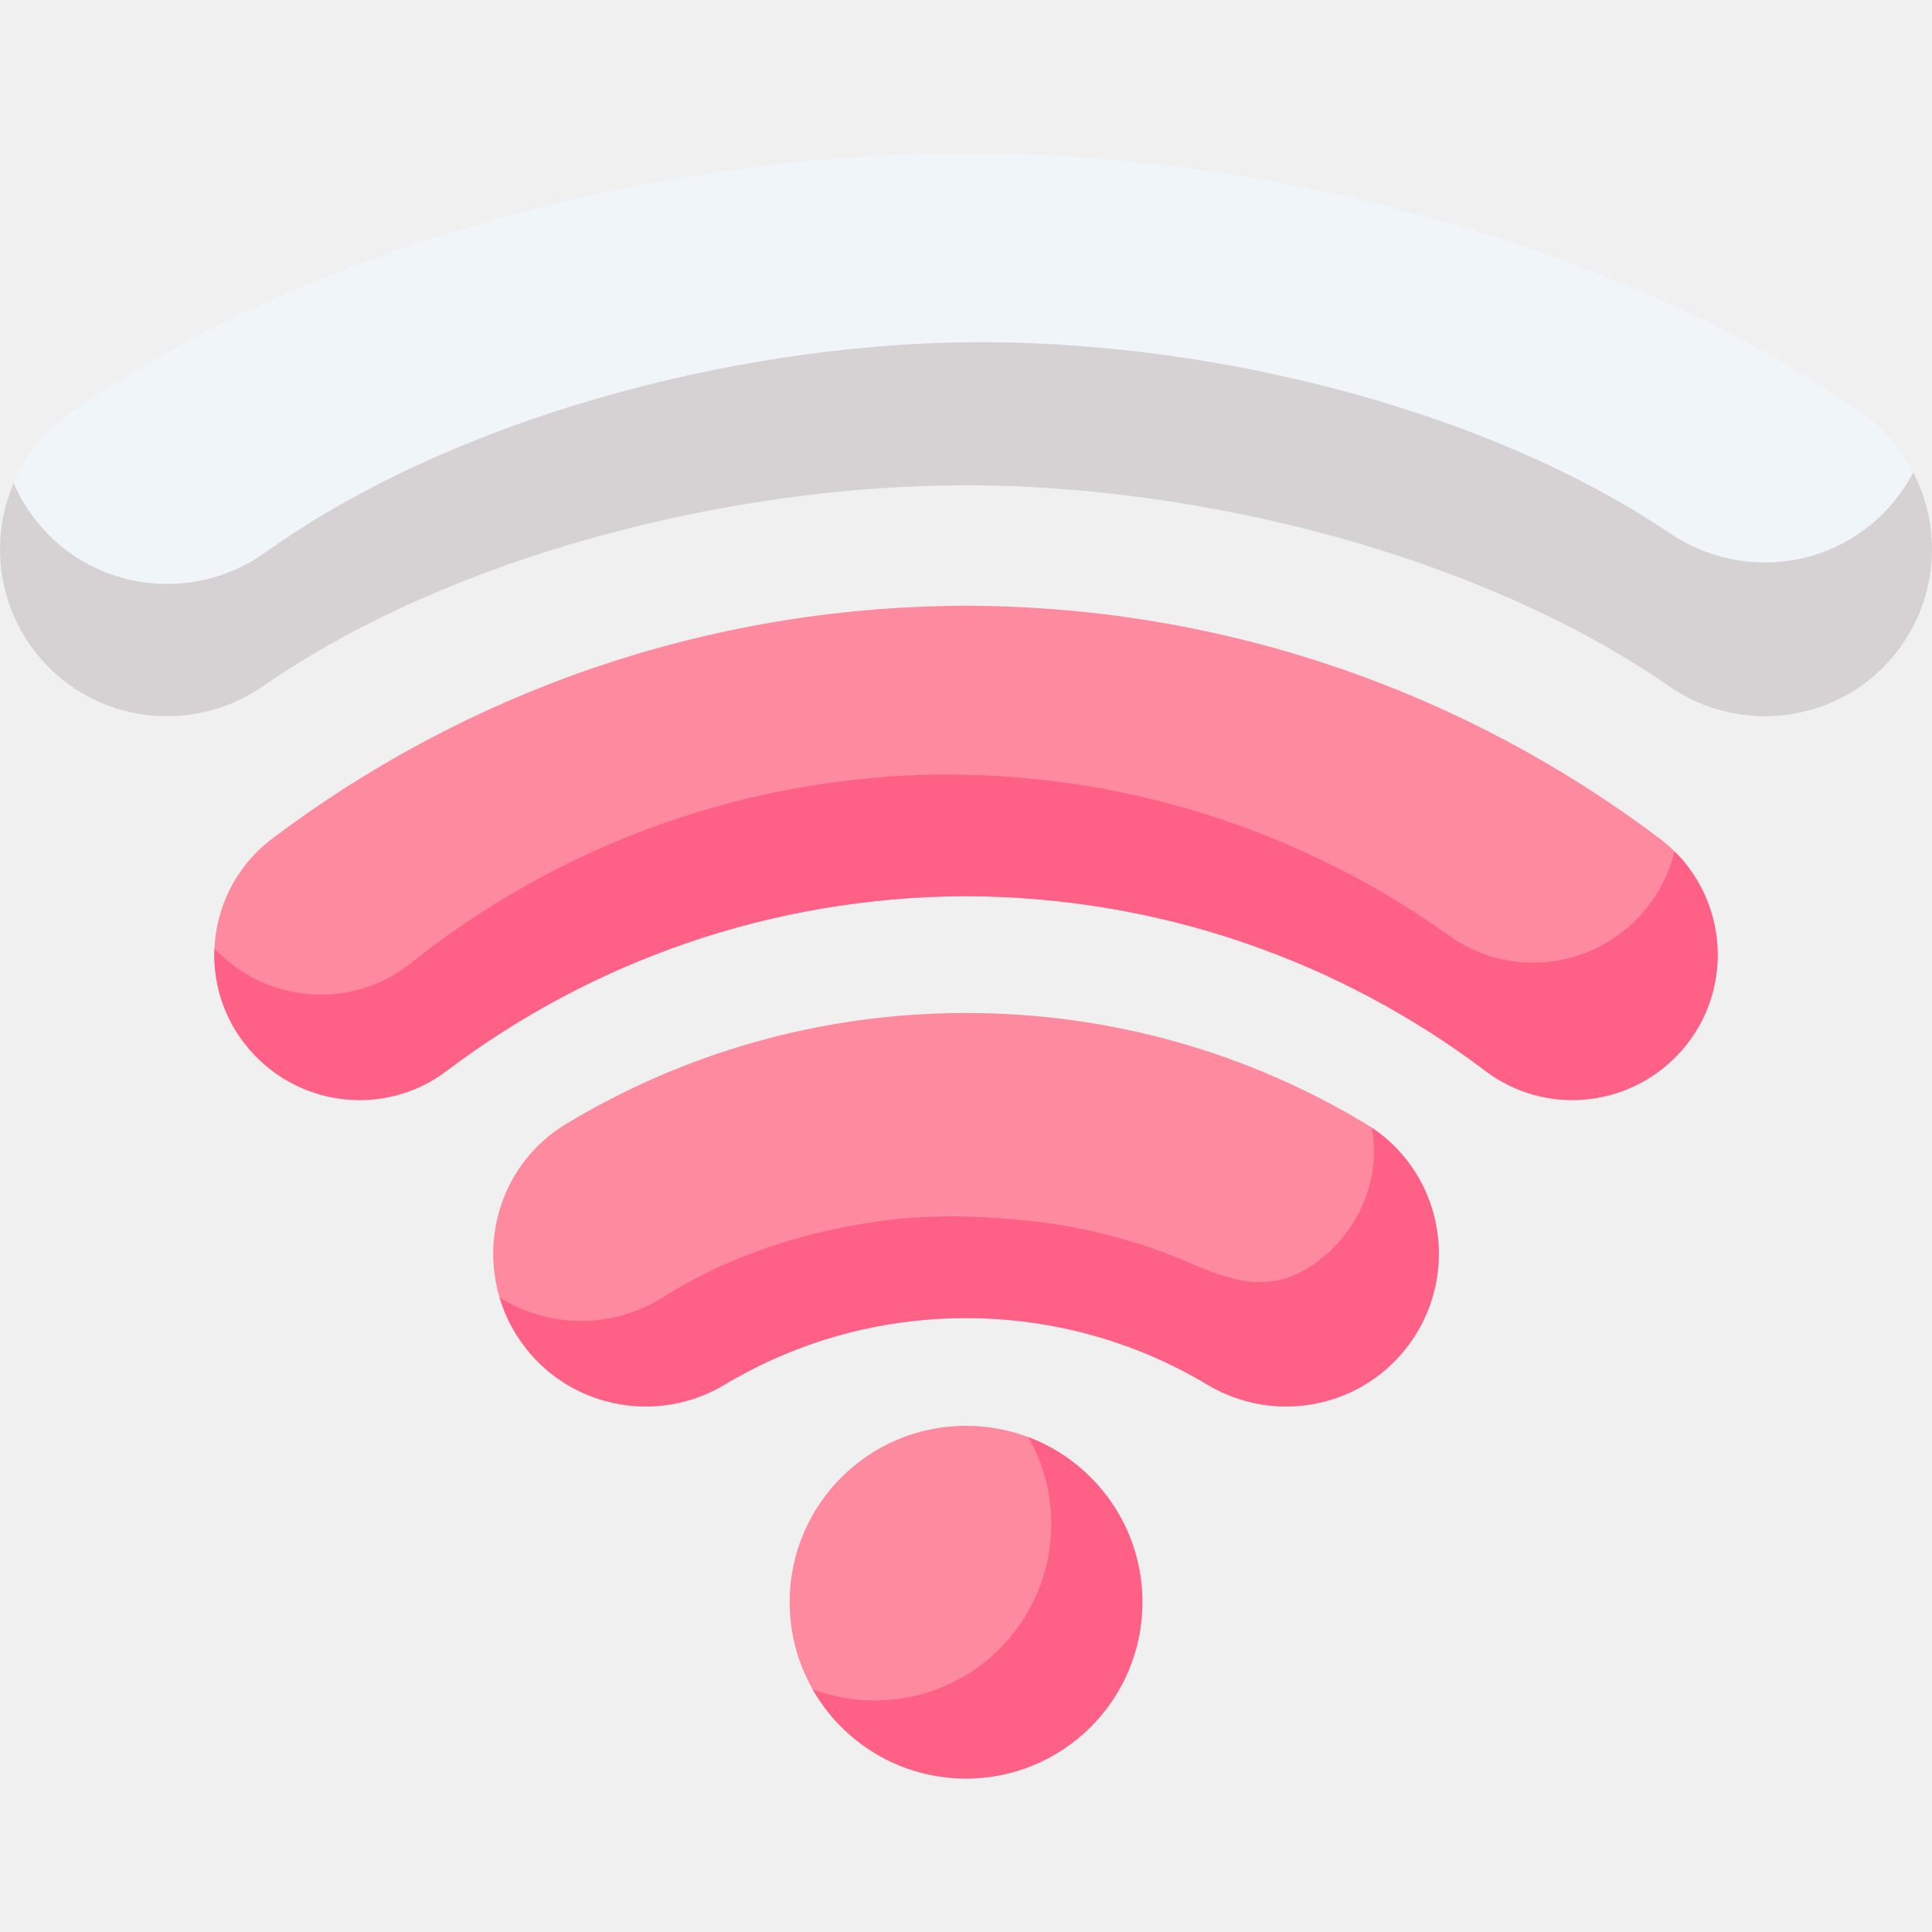
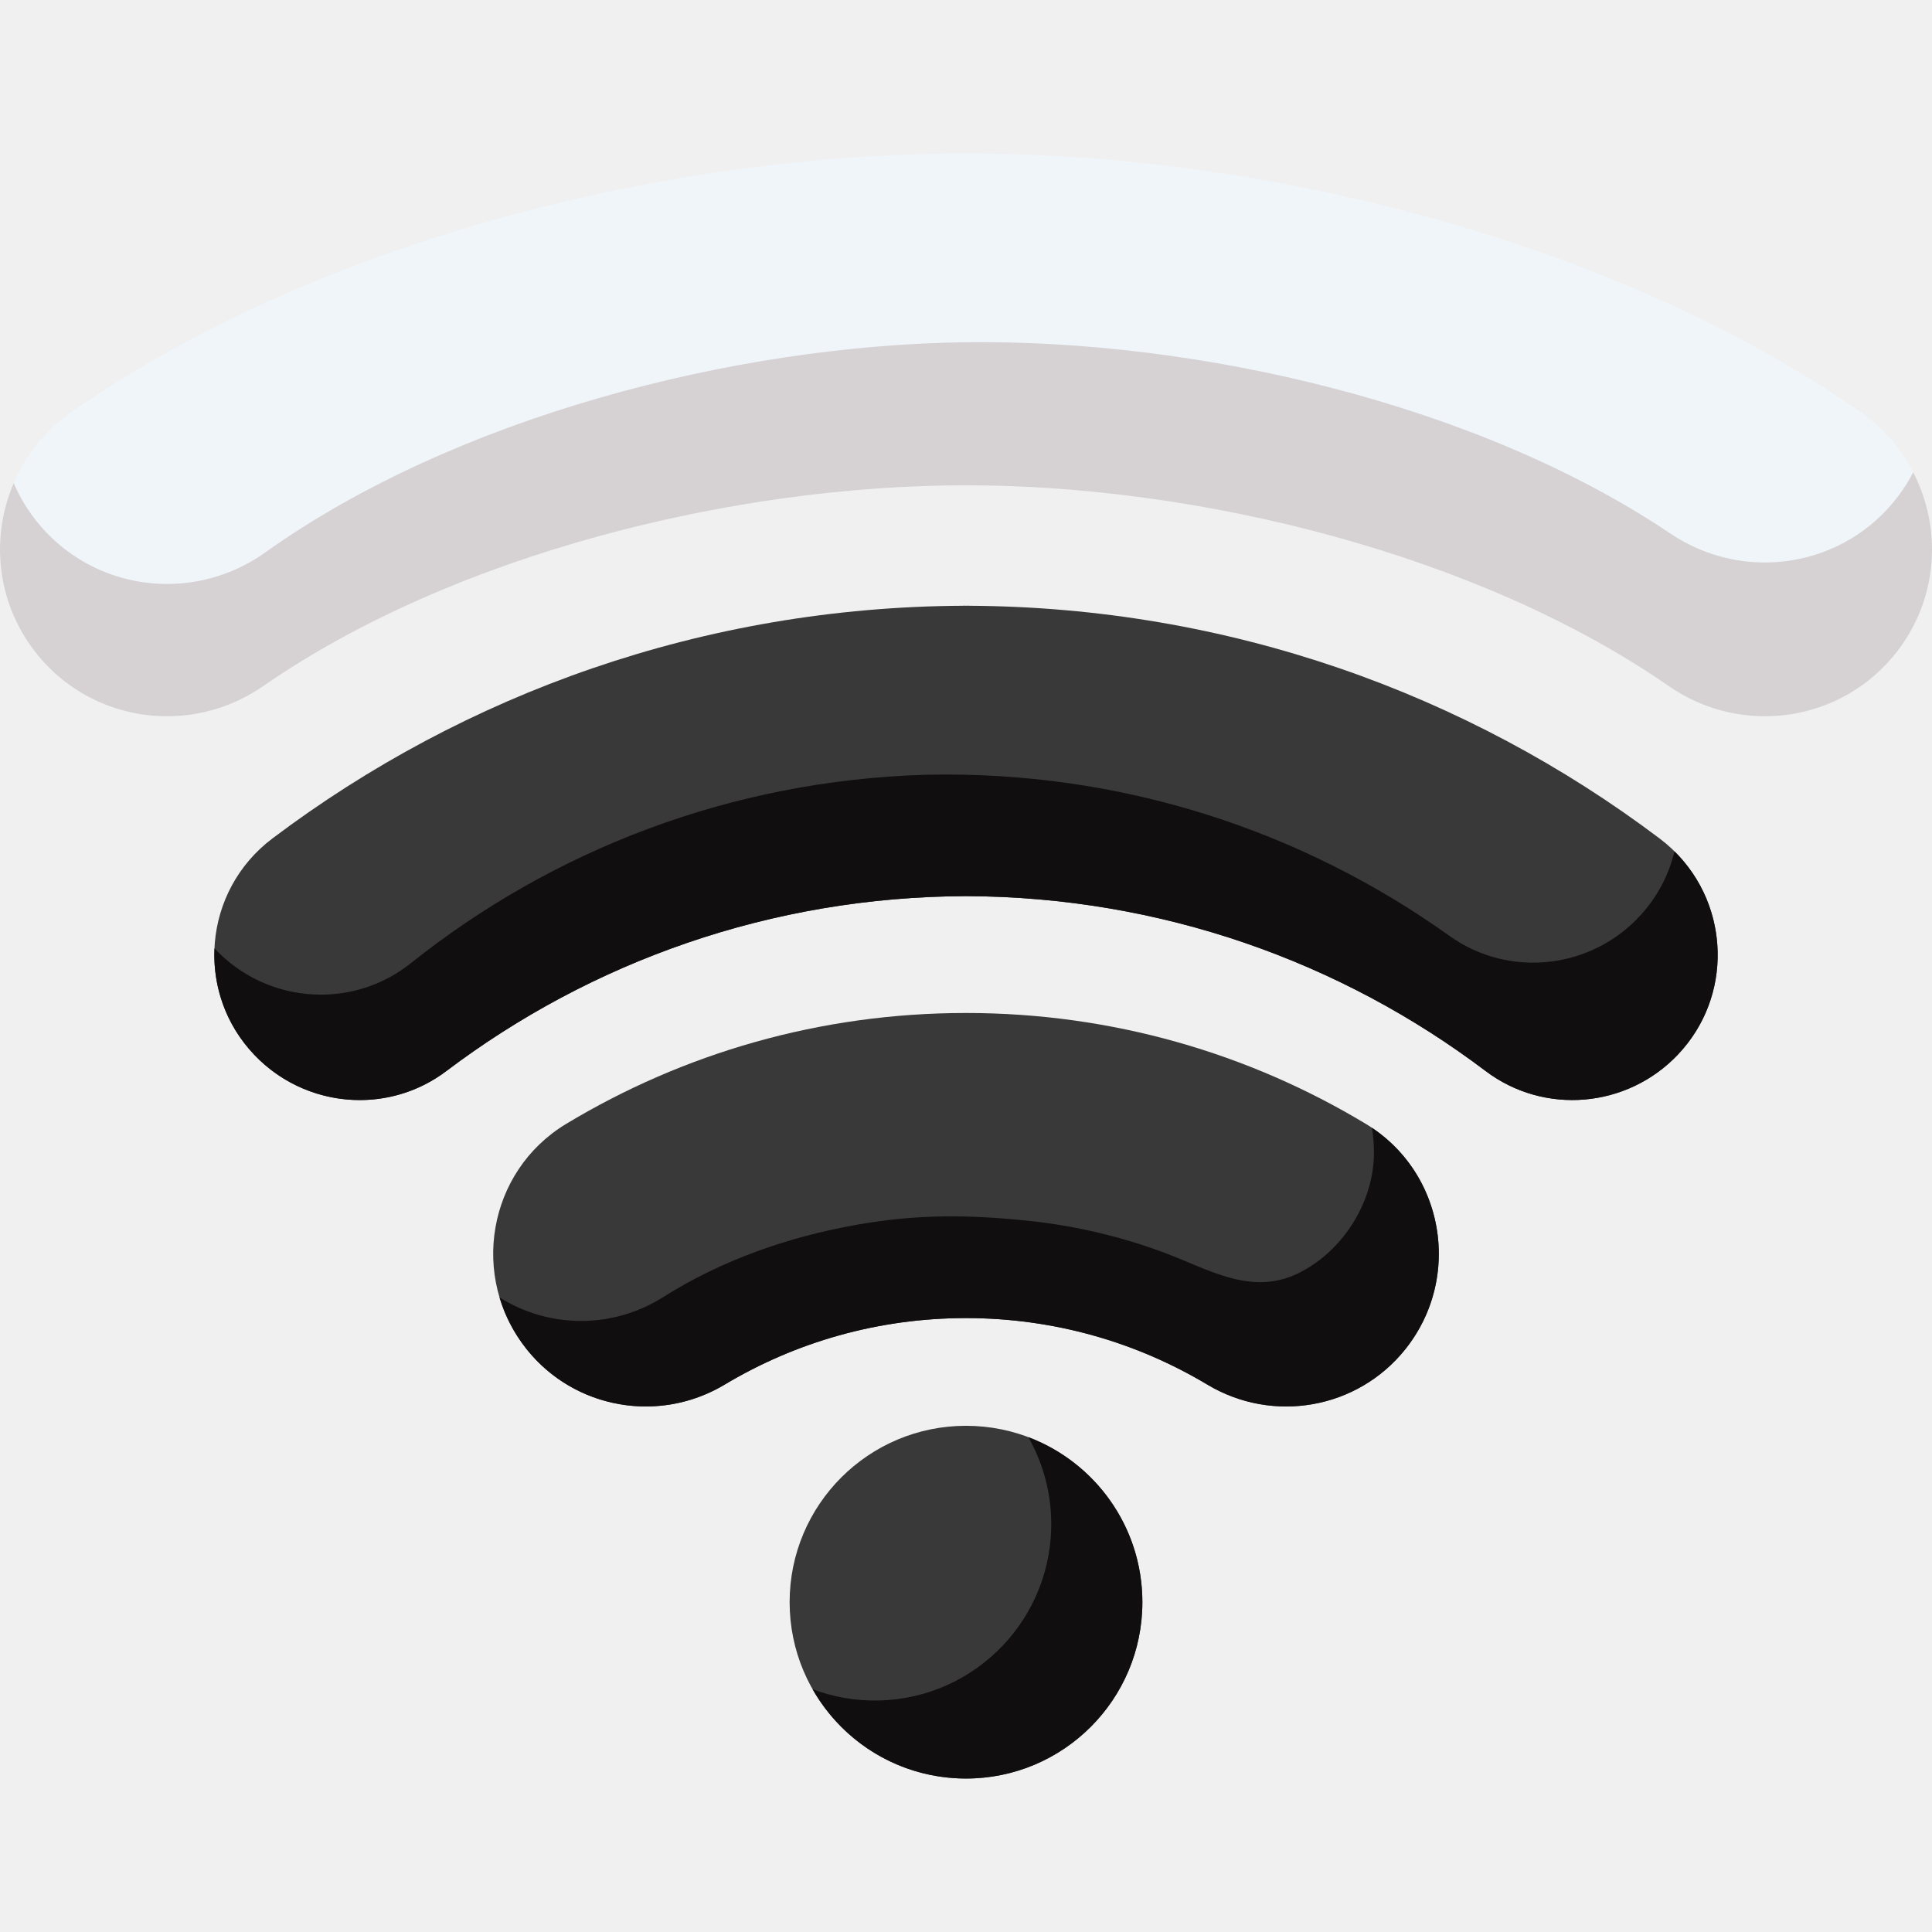
<svg xmlns="http://www.w3.org/2000/svg" width="100" height="100" viewBox="0 0 100 100" fill="none">
  <g clip-path="url(#clip0)">
-     <path d="M50 92.057C55.042 92.057 59.129 87.97 59.129 82.928C59.129 77.886 55.042 73.799 50 73.799C44.958 73.799 40.871 77.886 40.871 82.928C40.871 87.97 44.958 92.057 50 92.057Z" fill="#FE8A9F" />
-     <path d="M59.129 82.927C59.129 87.971 55.042 92.056 50 92.056C46.597 92.056 43.629 90.195 42.059 87.434C43.129 87.838 44.294 88.047 45.508 88.017C50.547 87.892 54.532 83.706 54.41 78.665C54.371 77.107 53.945 75.652 53.226 74.386C56.676 75.688 59.129 79.023 59.129 82.927Z" fill="#FF6086" />
-     <path d="M86.842 54.593C89.94 51.332 89.492 46.107 85.9 43.399C75.942 35.892 63.567 31.42 50.15 31.354V31.35C50.1 31.35 50.05 31.352 50 31.352C49.95 31.352 49.9 31.35 49.85 31.35V31.354C36.433 31.42 24.058 35.892 14.099 43.399C10.507 46.107 10.06 51.332 13.158 54.593C15.781 57.354 20.067 57.732 23.106 55.436C30.591 49.782 39.903 46.418 50 46.384C60.096 46.418 69.409 49.782 76.894 55.436C79.933 57.732 84.218 57.354 86.842 54.593V54.593Z" fill="#FE8A9F" />
-     <path d="M50 52.432C42.429 52.432 35.348 54.528 29.305 58.172C25.237 60.625 24.295 66.124 27.26 69.836C29.733 72.932 34.11 73.703 37.509 71.667C41.161 69.48 45.434 68.223 50 68.223C54.566 68.223 58.839 69.481 62.491 71.667C65.89 73.703 70.267 72.932 72.74 69.836C75.705 66.124 74.763 60.625 70.695 58.172C64.652 54.528 57.571 52.432 50 52.432Z" fill="#FE8A9F" />
+     <path d="M50 92.057C55.042 92.057 59.129 87.97 59.129 82.928C59.129 77.886 55.042 73.799 50 73.799C44.958 73.799 40.871 77.886 40.871 82.928C40.871 87.97 44.958 92.057 50 92.057Z" fill="#393939" />
+     <path d="M59.129 82.927C59.129 87.971 55.042 92.056 50 92.056C46.597 92.056 43.629 90.195 42.059 87.434C43.129 87.838 44.294 88.047 45.508 88.017C50.547 87.892 54.532 83.706 54.41 78.665C54.371 77.107 53.945 75.652 53.226 74.386C56.676 75.688 59.129 79.023 59.129 82.927Z" fill="#100E0E" />
+     <path d="M86.842 54.593C89.94 51.332 89.492 46.107 85.9 43.399C75.942 35.892 63.567 31.42 50.15 31.354V31.35C50.1 31.35 50.05 31.352 50 31.352C49.95 31.352 49.9 31.35 49.85 31.35V31.354C36.433 31.42 24.058 35.892 14.099 43.399C10.507 46.107 10.06 51.332 13.158 54.593C15.781 57.354 20.067 57.732 23.106 55.436C30.591 49.782 39.903 46.418 50 46.384C60.096 46.418 69.409 49.782 76.894 55.436C79.933 57.732 84.218 57.354 86.842 54.593Z" fill="#393939" />
+     <path d="M50 52.432C42.429 52.432 35.348 54.528 29.305 58.172C25.237 60.625 24.295 66.124 27.26 69.836C29.733 72.932 34.11 73.703 37.509 71.667C41.161 69.48 45.434 68.223 50 68.223C54.566 68.223 58.839 69.481 62.491 71.667C65.89 73.703 70.267 72.932 72.74 69.836C75.705 66.124 74.763 60.625 70.695 58.172C64.652 54.528 57.571 52.432 50 52.432Z" fill="#393939" />
    <path d="M50 7.943C34.372 7.943 16.333 12.541 3.739 21.3C-0.335 24.133 -1.231 29.786 1.801 33.715C4.628 37.379 9.821 38.148 13.626 35.513C23.515 28.663 37.99 25.119 50 25.119C62.011 25.119 76.485 28.663 86.374 35.513C90.179 38.148 95.372 37.379 98.2 33.715C101.231 29.786 100.335 24.133 96.261 21.3C83.667 12.541 65.628 7.943 50 7.943Z" fill="#F0F5FA" />
    <path d="M100 28.444C100 30.283 99.416 32.139 98.199 33.715C95.373 37.379 90.179 38.148 86.375 35.512C76.485 28.663 62.011 25.119 50 25.119C37.989 25.119 23.515 28.663 13.625 35.512C12.108 36.564 10.369 37.073 8.646 37.073C6.054 37.073 3.5 35.916 1.801 33.715C-0.197 31.126 -0.489 27.792 0.709 25.006C1 25.689 1.391 26.347 1.876 26.958C3.578 29.104 6.096 30.225 8.65 30.225C10.409 30.225 12.186 29.694 13.724 28.597C23.521 21.615 37.945 17.876 49.956 17.715C61.964 17.554 76.485 20.903 86.465 27.619C90.305 30.203 95.487 29.365 98.265 25.662C98.556 25.272 98.812 24.865 99.027 24.447C99.67 25.686 100 27.061 100 28.444Z" fill="#D6D2D3" />
-     <path d="M86.842 54.593C84.22 57.354 79.933 57.732 76.894 55.436C69.409 49.781 60.097 46.418 50 46.384C39.903 46.418 30.591 49.781 23.106 55.436C21.77 56.447 20.192 56.94 18.62 56.94C16.618 56.94 14.627 56.14 13.158 54.593C11.683 53.041 11.013 51.047 11.101 49.089C11.162 49.153 11.224 49.217 11.289 49.282C12.75 50.739 14.678 51.483 16.612 51.483C18.25 51.483 19.89 50.95 21.257 49.861C28.59 44.011 37.81 40.402 47.901 40.102C57.996 39.869 67.392 42.986 75.026 48.443C78.123 50.656 82.398 50.165 84.948 47.336C85.82 46.368 86.391 45.241 86.671 44.067C89.541 46.899 89.704 51.582 86.842 54.593V54.593Z" fill="#FF6086" />
-     <path d="M74.473 64.899C74.473 66.624 73.911 68.371 72.74 69.836C70.266 72.931 65.891 73.704 62.492 71.667C58.839 69.48 54.567 68.224 50 68.224C45.434 68.224 41.161 69.48 37.508 71.667C36.234 72.43 34.824 72.798 33.429 72.798C31.098 72.798 28.808 71.772 27.26 69.836C26.602 69.013 26.137 68.101 25.854 67.153C27.125 67.956 28.595 68.372 30.078 68.372C31.539 68.372 33.014 67.968 34.328 67.137C37.361 65.219 40.815 64.02 44.338 63.395C47.499 62.835 50.14 62.864 53.297 63.196C55.671 63.446 58.06 64.013 60.296 64.851C62.513 65.681 64.734 67.079 67.145 65.929C69.479 64.815 71.116 62.24 71.116 59.654C71.116 59.225 71.081 58.797 71.013 58.374C73.269 59.884 74.473 62.371 74.473 64.899V64.899Z" fill="#FF6086" />
+     <path d="M86.842 54.593C84.22 57.354 79.933 57.732 76.894 55.436C69.409 49.781 60.097 46.418 50 46.384C39.903 46.418 30.591 49.781 23.106 55.436C21.77 56.447 20.192 56.94 18.62 56.94C16.618 56.94 14.627 56.14 13.158 54.593C11.683 53.041 11.013 51.047 11.101 49.089C11.162 49.153 11.224 49.217 11.289 49.282C12.75 50.739 14.678 51.483 16.612 51.483C18.25 51.483 19.89 50.95 21.257 49.861C28.59 44.011 37.81 40.402 47.901 40.102C57.996 39.869 67.392 42.986 75.026 48.443C78.123 50.656 82.398 50.165 84.948 47.336C85.82 46.368 86.391 45.241 86.671 44.067C89.541 46.899 89.704 51.582 86.842 54.593Z" fill="#100E0E" />
+     <path d="M74.473 64.899C74.473 66.624 73.911 68.371 72.74 69.836C70.266 72.931 65.891 73.704 62.492 71.667C58.839 69.48 54.567 68.224 50 68.224C45.434 68.224 41.161 69.48 37.508 71.667C36.234 72.43 34.824 72.798 33.429 72.798C31.098 72.798 28.808 71.772 27.26 69.836C26.602 69.013 26.137 68.101 25.854 67.153C27.125 67.956 28.595 68.372 30.078 68.372C31.539 68.372 33.014 67.968 34.328 67.137C37.361 65.219 40.815 64.02 44.338 63.395C47.499 62.835 50.14 62.864 53.297 63.196C55.671 63.446 58.06 64.013 60.296 64.851C62.513 65.681 64.734 67.079 67.145 65.929C69.479 64.815 71.116 62.24 71.116 59.654C71.116 59.225 71.081 58.797 71.013 58.374C73.269 59.884 74.473 62.371 74.473 64.899Z" fill="#100E0E" />
  </g>
  <defs>
    <clipPath id="clip0">
      <rect width="100" height="100" fill="white" />
    </clipPath>
  </defs>
</svg>
